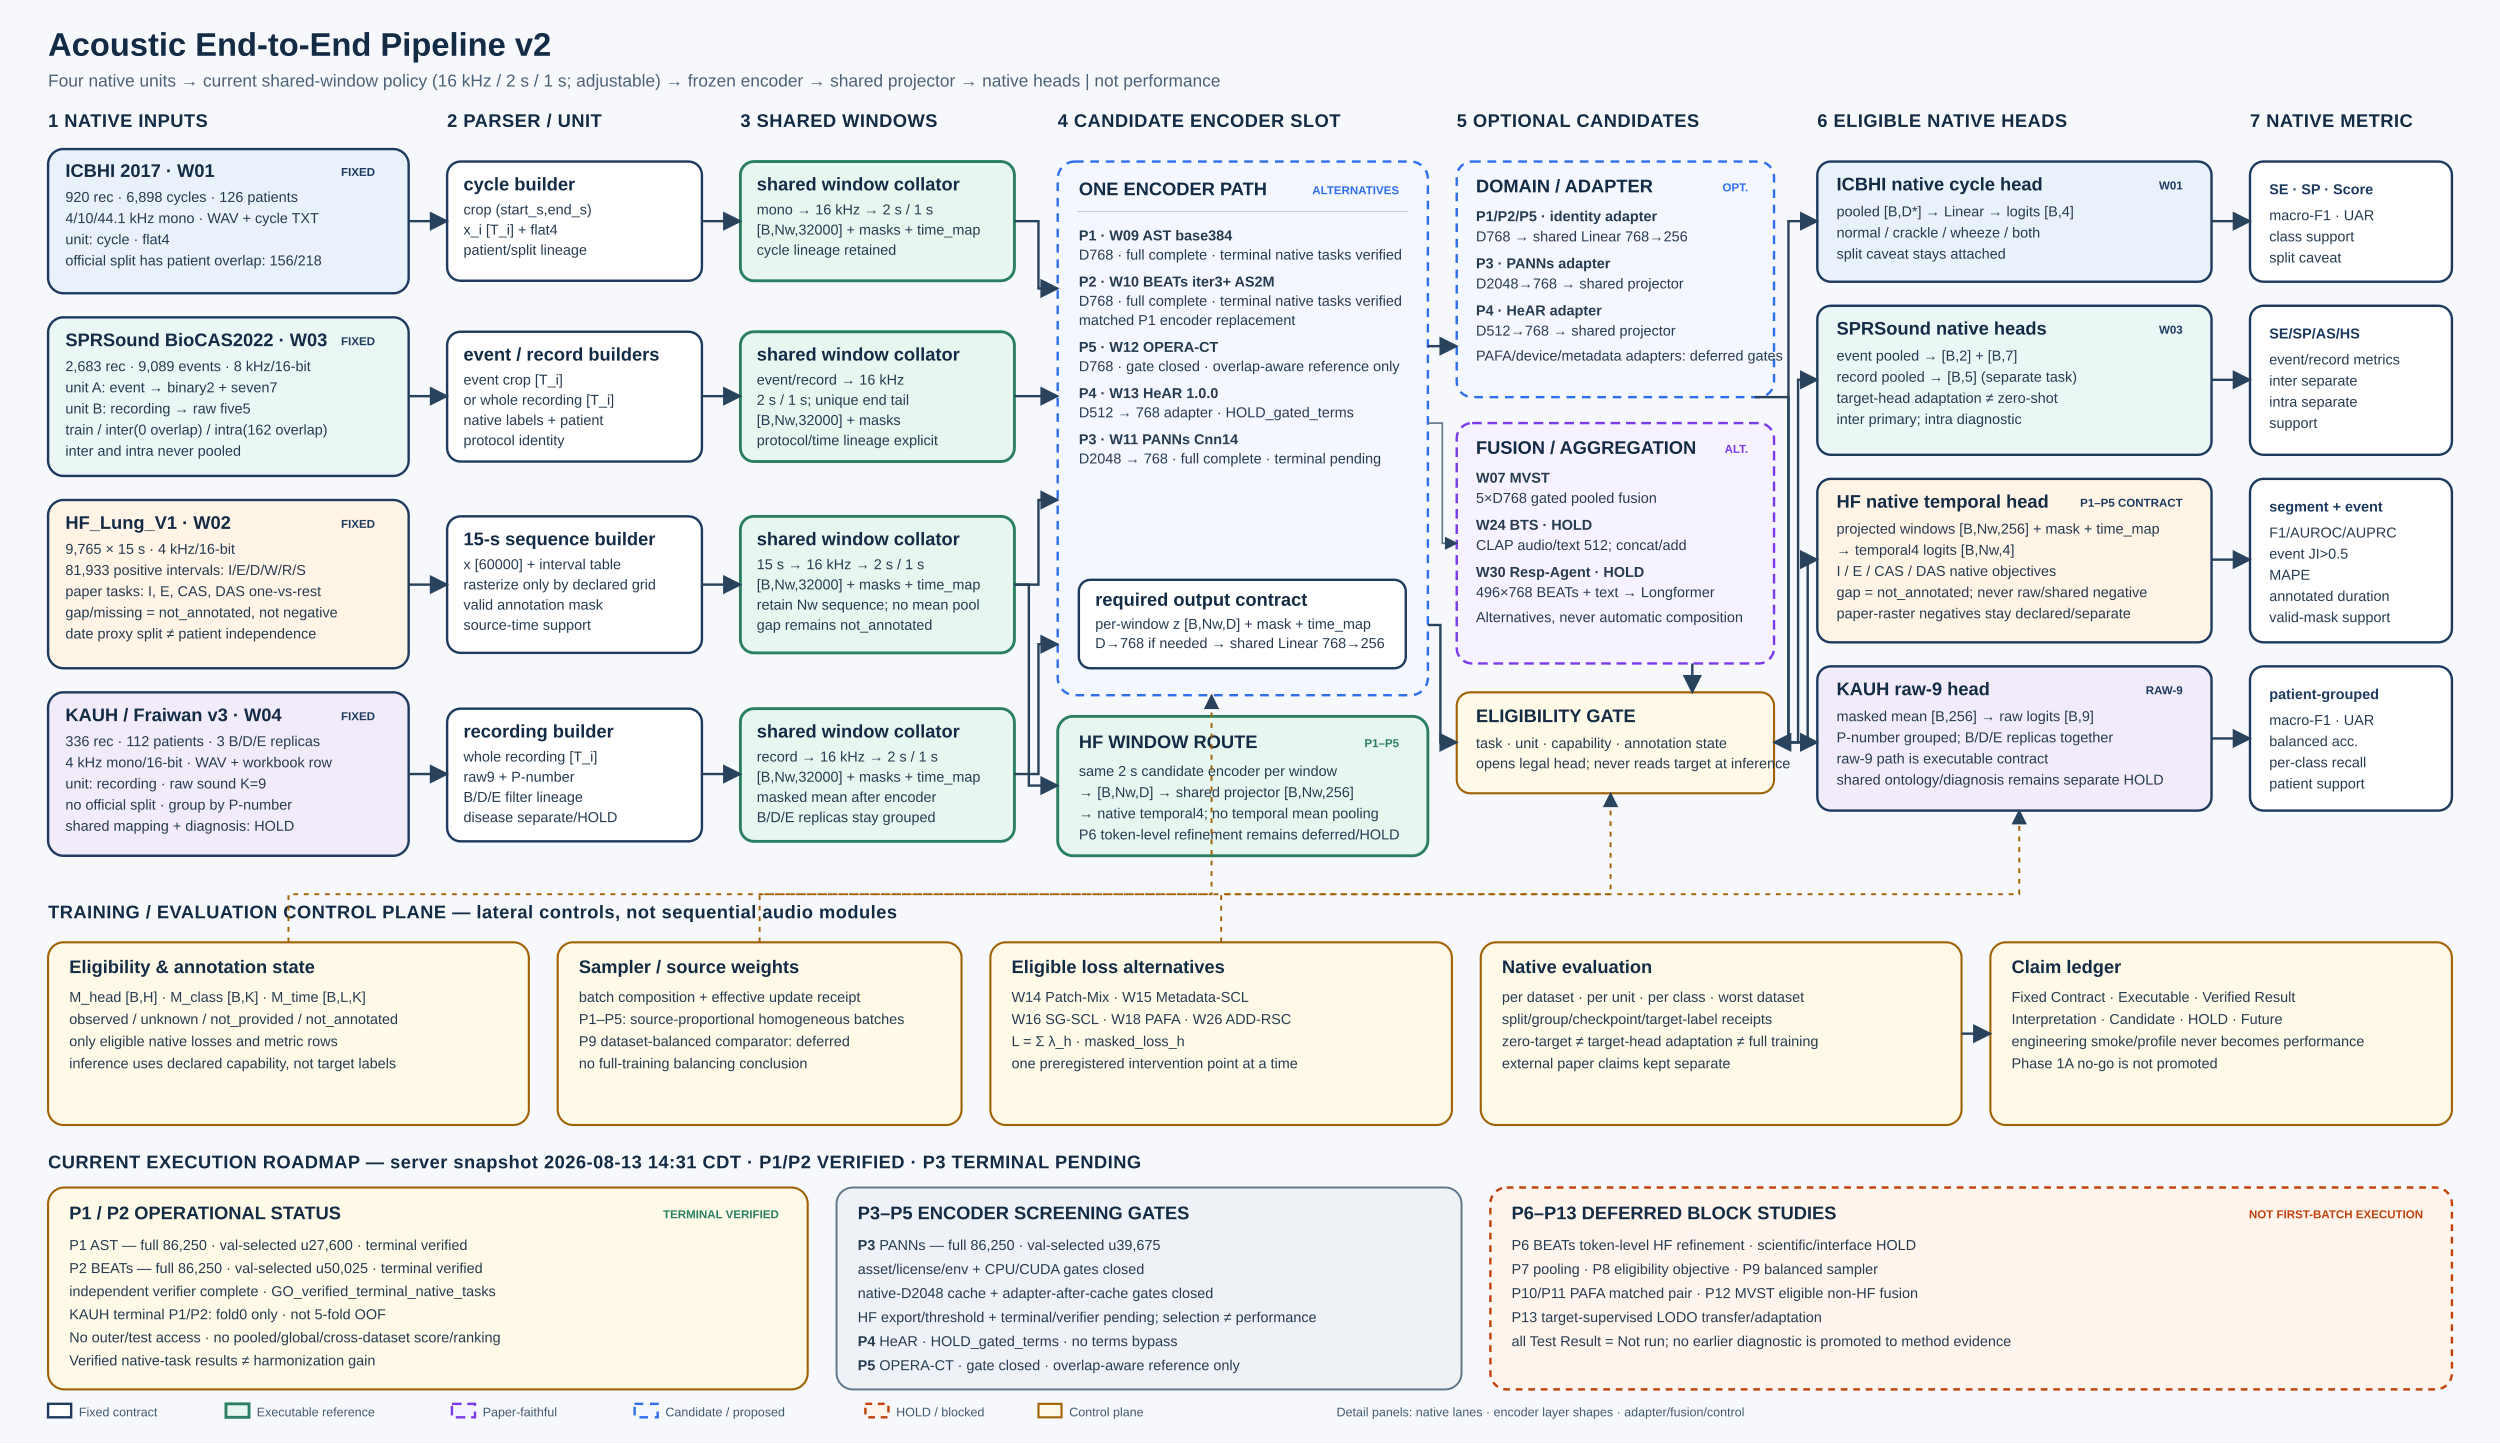
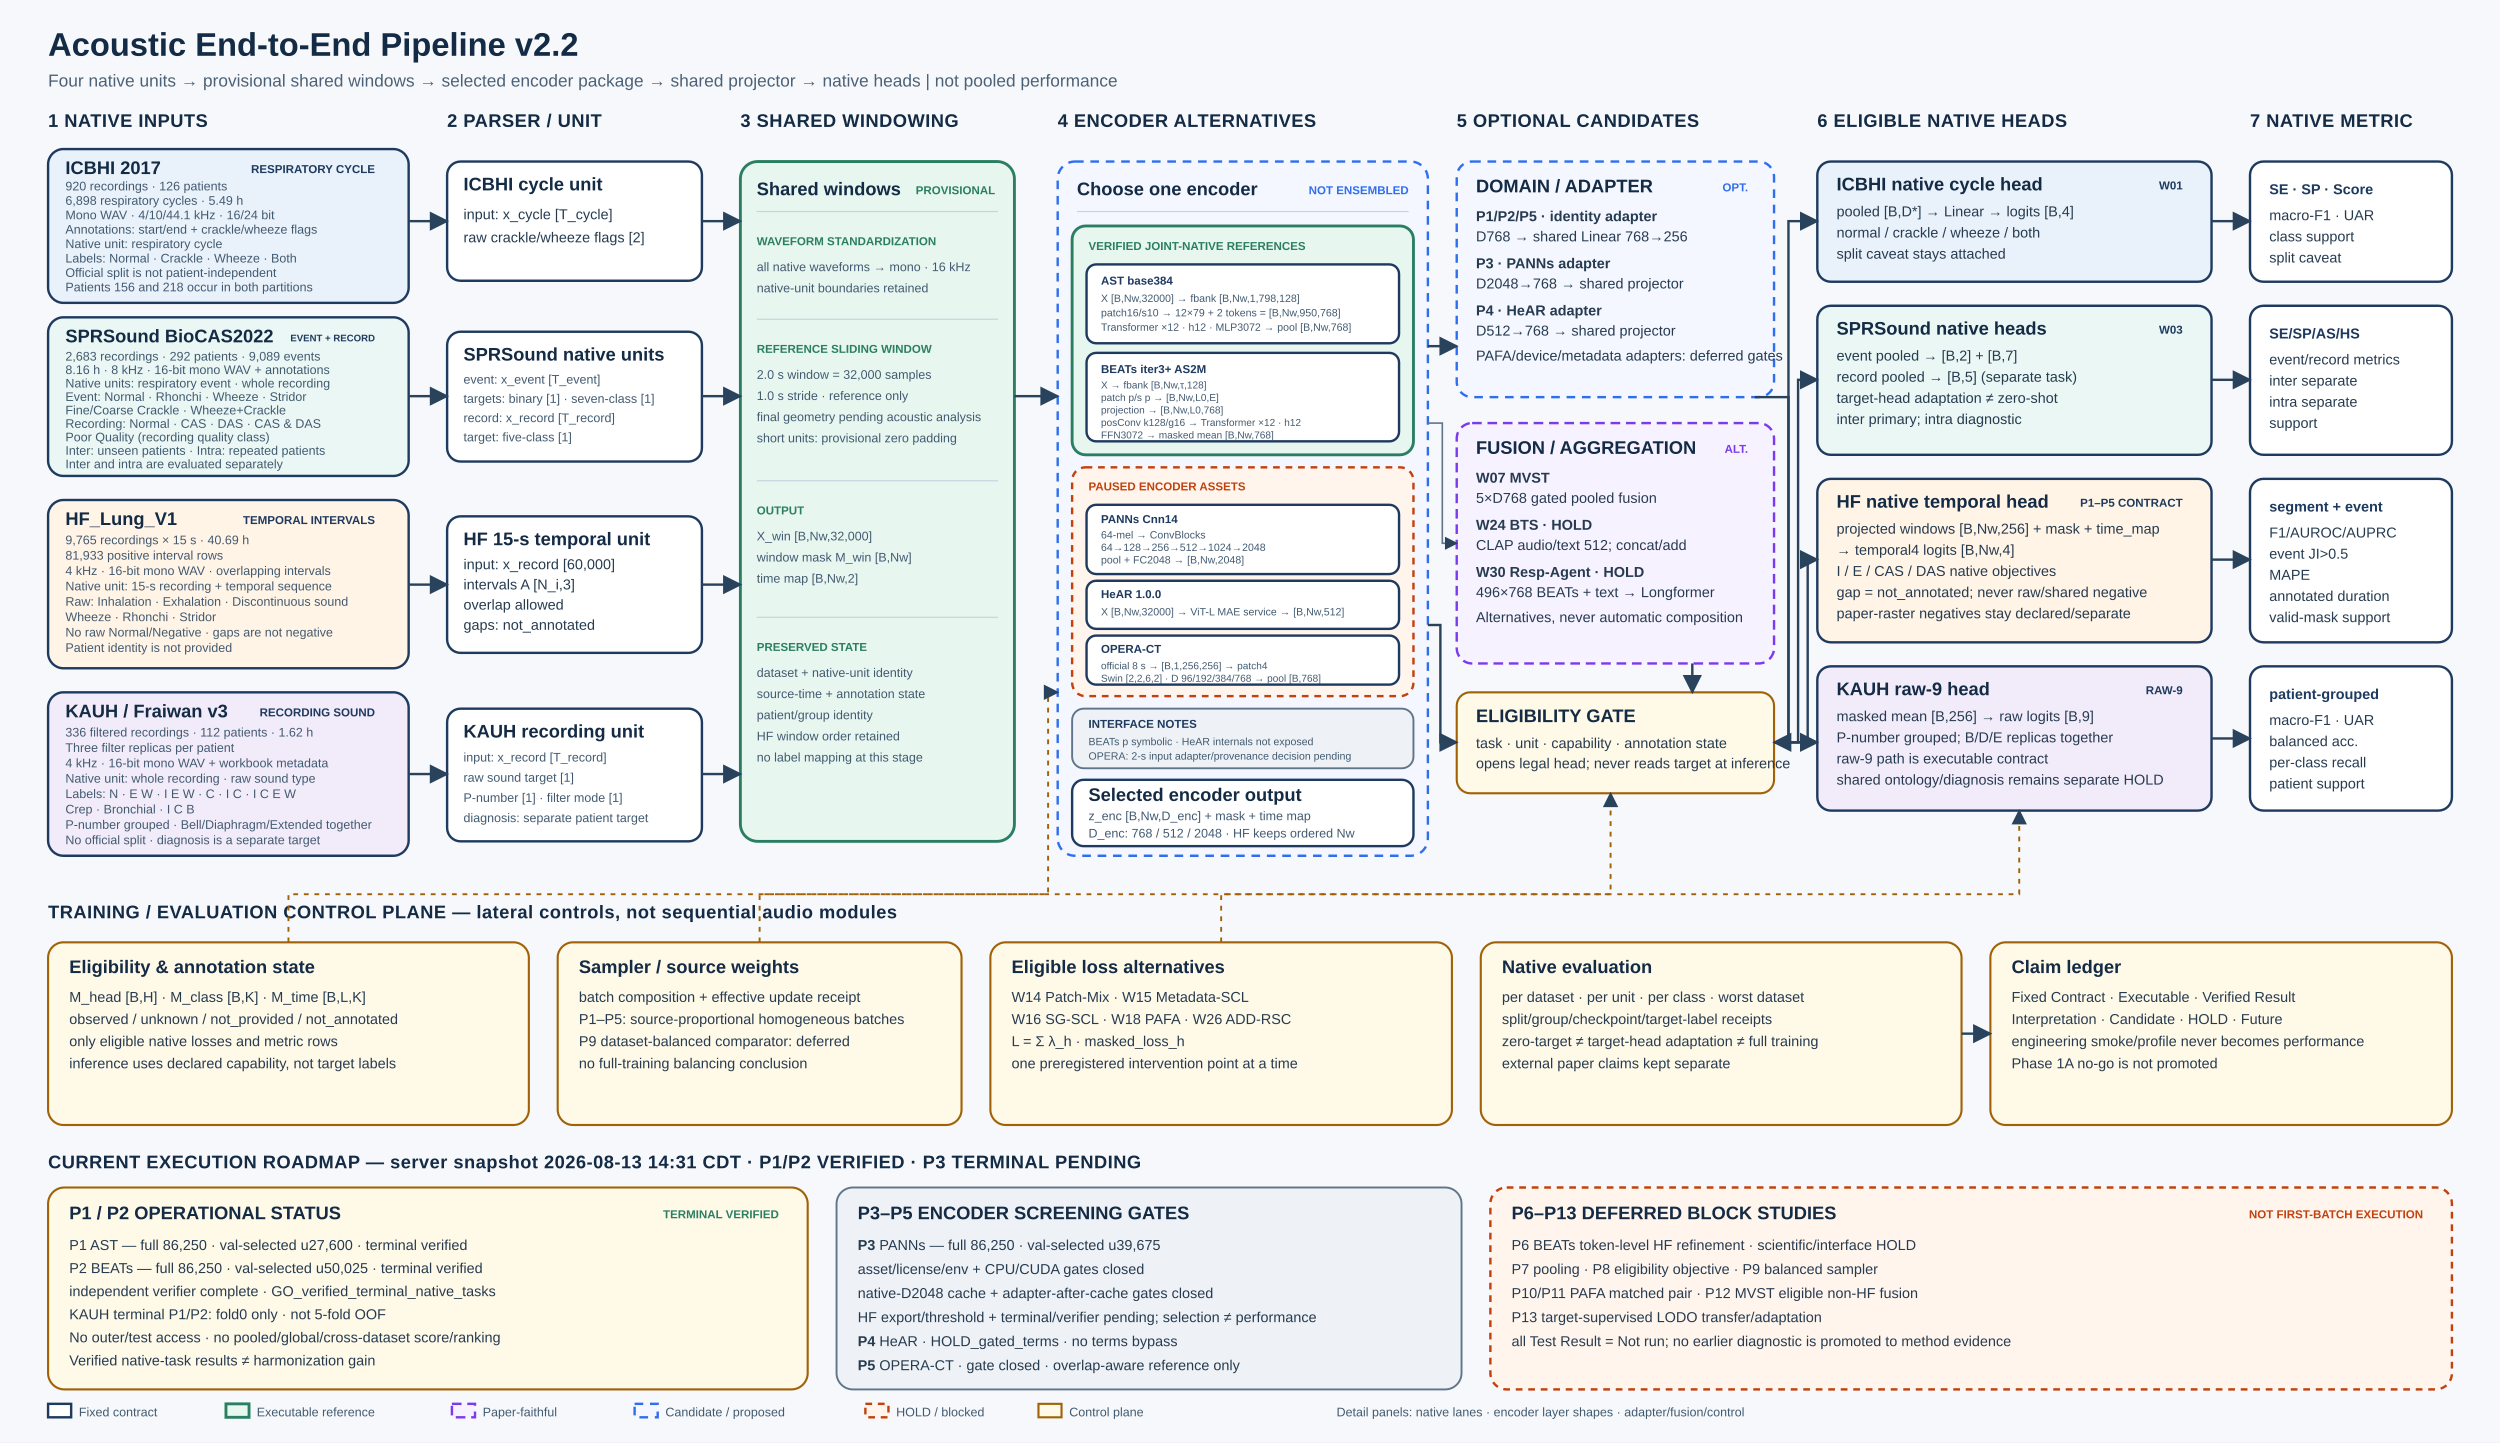
<svg xmlns="http://www.w3.org/2000/svg" width="2600" height="1500" viewBox="0 0 2600 1500">
  <defs>
    <marker id="arrow" viewBox="0 0 10 10" refX="9" refY="5" markerWidth="8" markerHeight="8" orient="auto-start-reverse">
      <path d="M0 0 L10 5 L0 10 Z" fill="#29435C" />
    </marker>
    <marker id="arrowHold" viewBox="0 0 10 10" refX="9" refY="5" markerWidth="8" markerHeight="8" orient="auto-start-reverse">
      <path d="M0 0 L10 5 L0 10 Z" fill="#C2410C" />
    </marker>
    <style>
      .bg{fill:#F6F8FB}.title{font:700 34px Arial,"PingFang SC",sans-serif;fill:#142B45}.sub{font:18px Arial,"PingFang SC",sans-serif;fill:#4B6177}.section{font:700 19px Arial,"PingFang SC",sans-serif;fill:#142B45;letter-spacing:.5px}.h{font:700 19px Arial,"PingFang SC",sans-serif;fill:#142B45}.t{font:15px Arial,"PingFang SC",sans-serif;fill:#263B50}.small{font:13px Arial,"PingFang SC",sans-serif;fill:#425A70}.fixed{fill:#FFFFFF;stroke:#1E3A5F;stroke-width:2.5}.exec{fill:#E8F6F0;stroke:#2A7F62;stroke-width:3}.candidate{fill:#F4F7FF;stroke:#2F6FED;stroke-width:2.5;stroke-dasharray:9 7}.paper{fill:#F7F2FF;stroke:#7C3AED;stroke-width:2.5;stroke-dasharray:10 6}.hold{fill:#FFF5ED;stroke:#C2410C;stroke-width:2.5;stroke-dasharray:7 6}.control{fill:#FFF9E8;stroke:#A16207;stroke-width:2.2}.rail{fill:#EEF2F6;stroke:#60758A;stroke-width:2}.arrow{fill:none;stroke:#29435C;stroke-width:2.5;marker-end:url(#arrow)}.thin{fill:none;stroke:#60758A;stroke-width:1.7;marker-end:url(#arrow)}.dotted{fill:none;stroke:#A16207;stroke-width:2;stroke-dasharray:5 6;marker-end:url(#arrow)}.holdline{fill:none;stroke:#C2410C;stroke-width:2.5;stroke-dasharray:7 6;marker-end:url(#arrowHold)}.lane1{fill:#E9F1FA}.lane2{fill:#EAF7F4}.lane3{fill:#FFF4E6}.lane4{fill:#F2ECFA}.tag{font:700 12px Arial,"PingFang SC",sans-serif}.tagfixed{fill:#1E3A5F}.tagexec{fill:#2A7F62}.tagcandidate{fill:#2F6FED}.tagpaper{fill:#7C3AED}.taghold{fill:#C2410C}.white{fill:#fff}.metric{font:700 15px Arial,"PingFang SC",sans-serif;fill:#1E3A5F}.divider{stroke:#C8D2DD;stroke-width:1.2}
    </style>
  </defs>
  <rect class="bg" width="2600" height="1500" />
-   <text x="50" y="58" class="title">Acoustic End-to-End Pipeline v2</text>
-   <text x="50" y="90" class="sub">Four native units → current shared-window policy (16 kHz / 2 s / 1 s; adjustable) → frozen encoder → shared projector → native heads | not performance</text>
+   <text x="50" y="58" class="title">Acoustic End-to-End Pipeline v2.2</text>
+   <text x="50" y="90" class="sub">Four native units → provisional shared windows → selected encoder package → shared projector → native heads | not pooled performance</text>
  <text x="50" y="132" class="section">1  NATIVE INPUTS</text>
  <text x="465" y="132" class="section">2  PARSER / UNIT</text>
-   <text x="770" y="132" class="section">3  SHARED WINDOWS</text>
-   <text x="1100" y="132" class="section">4  CANDIDATE ENCODER SLOT</text>
+   <text x="770" y="132" class="section">3  SHARED WINDOWING</text>
+   <text x="1100" y="132" class="section">4  ENCODER ALTERNATIVES</text>
  <text x="1515" y="132" class="section">5  OPTIONAL CANDIDATES</text>
  <text x="1890" y="132" class="section">6  ELIGIBLE NATIVE HEADS</text>
  <text x="2340" y="132" class="section">7  NATIVE METRIC</text>
-   <rect x="50" y="155" width="375" height="150" rx="16" class="fixed lane1" />
-   <text x="68" y="184" class="h">ICBHI 2017 · W01</text>
-   <text x="390" y="183" text-anchor="end" class="tag tagfixed">FIXED</text>
-   <text x="68" y="210" class="t">
-     <tspan x="68">920 rec · 6,898 cycles · 126 patients</tspan>
-     <tspan x="68" dy="22">4/10/44.1 kHz mono · WAV + cycle TXT</tspan>
-     <tspan x="68" dy="22">unit: cycle · flat4</tspan>
-     <tspan x="68" dy="22">official split has patient overlap: 156/218</tspan>
+   <rect x="50" y="155" width="375" height="160" rx="16" class="fixed lane1" />
+   <text x="68" y="181" class="h">ICBHI 2017</text>
+   <text x="390" y="180" text-anchor="end" class="tag tagfixed">RESPIRATORY CYCLE</text>
+   <text x="68" y="198" class="small">
+     <tspan x="68">920 recordings · 126 patients</tspan>
+     <tspan x="68" dy="15">6,898 respiratory cycles · 5.49 h</tspan>
+     <tspan x="68" dy="15">Mono WAV · 4/10/44.1 kHz · 16/24 bit</tspan>
+     <tspan x="68" dy="15">Annotations: start/end + crackle/wheeze flags</tspan>
+     <tspan x="68" dy="15">Native unit: respiratory cycle</tspan>
+     <tspan x="68" dy="15">Labels: Normal · Crackle · Wheeze · Both</tspan>
+     <tspan x="68" dy="15">Official split is not patient-independent</tspan>
+     <tspan x="68" dy="15">Patients 156 and 218 occur in both partitions</tspan>
  </text>
  <rect x="465" y="168" width="265" height="124" rx="14" class="fixed" />
-   <text x="482" y="198" class="h">cycle builder</text>
-   <text x="482" y="223" class="t">
-     <tspan x="482">crop (start_s,end_s)</tspan>
-     <tspan x="482" dy="21">x_i [T_i] + flat4</tspan>
-     <tspan x="482" dy="21">patient/split lineage</tspan>
-   </text>
-   <rect x="770" y="168" width="285" height="124" rx="14" class="exec" />
-   <text x="787" y="198" class="h">shared window collator</text>
-   <text x="787" y="223" class="t">
-     <tspan x="787">mono → 16 kHz → 2 s / 1 s</tspan>
-     <tspan x="787" dy="21">[B,Nw,32000] + masks + time_map</tspan>
-     <tspan x="787" dy="21">cycle lineage retained</tspan>
+   <text x="482" y="198" class="h">ICBHI cycle unit</text>
+   <text x="482" y="228" class="t">
+     <tspan x="482">input: x_cycle [T_cycle]</tspan>
+     <tspan x="482" dy="24">raw crackle/wheeze flags [2]</tspan>
  </text>
  <rect x="50" y="330" width="375" height="165" rx="16" class="fixed lane2" />
-   <text x="68" y="360" class="h">SPRSound BioCAS2022 · W03</text>
-   <text x="390" y="359" text-anchor="end" class="tag tagfixed">FIXED</text>
-   <text x="68" y="386" class="t">
-     <tspan x="68">2,683 rec · 9,089 events · 8 kHz/16-bit</tspan>
-     <tspan x="68" dy="22">unit A: event → binary2 + seven7</tspan>
-     <tspan x="68" dy="22">unit B: recording → raw five5</tspan>
-     <tspan x="68" dy="22">train / inter(0 overlap) / intra(162 overlap)</tspan>
-     <tspan x="68" dy="22">inter and intra never pooled</tspan>
+   <text x="68" y="356" class="h">SPRSound BioCAS2022</text>
+   <text x="390" y="355" text-anchor="end" class="tag tagfixed" style="font-size:10px">EVENT + RECORD</text>
+   <text x="68" y="375" class="small">
+     <tspan x="68">2,683 recordings · 292 patients · 9,089 events</tspan>
+     <tspan x="68" dy="14">8.16 h · 8 kHz · 16-bit mono WAV + annotations</tspan>
+     <tspan x="68" dy="14">Native units: respiratory event · whole recording</tspan>
+     <tspan x="68" dy="14">Event: Normal · Rhonchi · Wheeze · Stridor</tspan>
+     <tspan x="68" dy="14">Fine/Coarse Crackle · Wheeze+Crackle</tspan>
+     <tspan x="68" dy="14">Recording: Normal · CAS · DAS · CAS &amp; DAS</tspan>
+     <tspan x="68" dy="14">Poor Quality (recording quality class)</tspan>
+     <tspan x="68" dy="14">Inter: unseen patients · Intra: repeated patients</tspan>
+     <tspan x="68" dy="14">Inter and intra are evaluated separately</tspan>
  </text>
  <rect x="465" y="345" width="265" height="135" rx="14" class="fixed" />
-   <text x="482" y="375" class="h">event / record builders</text>
-   <text x="482" y="400" class="t">
-     <tspan x="482">event crop [T_i]</tspan>
-     <tspan x="482" dy="21">or whole recording [T_i]</tspan>
-     <tspan x="482" dy="21">native labels + patient</tspan>
-     <tspan x="482" dy="21">protocol identity</tspan>
-   </text>
-   <rect x="770" y="345" width="285" height="135" rx="14" class="exec" />
-   <text x="787" y="375" class="h">shared window collator</text>
-   <text x="787" y="400" class="t">
-     <tspan x="787">event/record → 16 kHz</tspan>
-     <tspan x="787" dy="21">2 s / 1 s; unique end tail</tspan>
-     <tspan x="787" dy="21">[B,Nw,32000] + masks</tspan>
-     <tspan x="787" dy="21">protocol/time lineage explicit</tspan>
+   <text x="482" y="375" class="h">SPRSound native units</text>
+   <text x="482" y="399" class="small">
+     <tspan x="482">event: x_event [T_event]</tspan>
+     <tspan x="482" dy="20">targets: binary [1] · seven-class [1]</tspan>
+     <tspan x="482" dy="20">record: x_record [T_record]</tspan>
+     <tspan x="482" dy="20">target: five-class [1]</tspan>
  </text>
  <rect x="50" y="520" width="375" height="175" rx="16" class="fixed lane3" />
-   <text x="68" y="550" class="h">HF_Lung_V1 · W02</text>
-   <text x="390" y="549" text-anchor="end" class="tag tagfixed">FIXED</text>
-   <text x="68" y="576" class="t">
-     <tspan x="68">9,765 × 15 s · 4 kHz/16-bit</tspan>
-     <tspan x="68" dy="22">81,933 positive intervals: I/E/D/W/R/S</tspan>
-     <tspan x="68" dy="22">paper tasks: I, E, CAS, DAS one-vs-rest</tspan>
-     <tspan x="68" dy="22">gap/missing = not_annotated, not negative</tspan>
-     <tspan x="68" dy="22">date proxy split ≠ patient independence</tspan>
+   <text x="68" y="546" class="h">HF_Lung_V1</text>
+   <text x="390" y="545" text-anchor="end" class="tag tagfixed">TEMPORAL INTERVALS</text>
+   <text x="68" y="566" class="small">
+     <tspan x="68">9,765 recordings × 15 s · 40.69 h</tspan>
+     <tspan x="68" dy="16">81,933 positive interval rows</tspan>
+     <tspan x="68" dy="16">4 kHz · 16-bit mono WAV · overlapping intervals</tspan>
+     <tspan x="68" dy="16">Native unit: 15-s recording + temporal sequence</tspan>
+     <tspan x="68" dy="16">Raw: Inhalation · Exhalation · Discontinuous sound</tspan>
+     <tspan x="68" dy="16">Wheeze · Rhonchi · Stridor</tspan>
+     <tspan x="68" dy="16">No raw Normal/Negative · gaps are not negative</tspan>
+     <tspan x="68" dy="16">Patient identity is not provided</tspan>
  </text>
  <rect x="465" y="537" width="265" height="142" rx="14" class="fixed" />
-   <text x="482" y="567" class="h">15-s sequence builder</text>
+   <text x="482" y="567" class="h">HF 15-s temporal unit</text>
  <text x="482" y="592" class="t">
-     <tspan x="482">x [60000] + interval table</tspan>
-     <tspan x="482" dy="21">rasterize only by declared grid</tspan>
-     <tspan x="482" dy="21">valid annotation mask</tspan>
-     <tspan x="482" dy="21">source-time support</tspan>
-   </text>
-   <rect x="770" y="537" width="285" height="142" rx="14" class="exec" />
-   <text x="787" y="567" class="h">shared window collator</text>
-   <text x="787" y="592" class="t">
-     <tspan x="787">15 s → 16 kHz → 2 s / 1 s</tspan>
-     <tspan x="787" dy="21">[B,Nw,32000] + masks + time_map</tspan>
-     <tspan x="787" dy="21">retain Nw sequence; no mean pool</tspan>
-     <tspan x="787" dy="21">gap remains not_annotated</tspan>
+     <tspan x="482">input: x_record [60,000]</tspan>
+     <tspan x="482" dy="21">intervals A [N_i,3]</tspan>
+     <tspan x="482" dy="21">overlap allowed</tspan>
+     <tspan x="482" dy="21">gaps: not_annotated</tspan>
  </text>
  <rect x="50" y="720" width="375" height="170" rx="16" class="fixed lane4" />
-   <text x="68" y="750" class="h">KAUH / Fraiwan v3 · W04</text>
-   <text x="390" y="749" text-anchor="end" class="tag tagfixed">FIXED</text>
-   <text x="68" y="776" class="t">
-     <tspan x="68">336 rec · 112 patients · 3 B/D/E replicas</tspan>
-     <tspan x="68" dy="22">4 kHz mono/16-bit · WAV + workbook row</tspan>
-     <tspan x="68" dy="22">unit: recording · raw sound K=9</tspan>
-     <tspan x="68" dy="22">no official split · group by P-number</tspan>
-     <tspan x="68" dy="22">shared mapping + diagnosis: HOLD</tspan>
+   <text x="68" y="746" class="h">KAUH / Fraiwan v3</text>
+   <text x="390" y="745" text-anchor="end" class="tag tagfixed">RECORDING SOUND</text>
+   <text x="68" y="766" class="small">
+     <tspan x="68">336 filtered recordings · 112 patients · 1.62 h</tspan>
+     <tspan x="68" dy="16">Three filter replicas per patient</tspan>
+     <tspan x="68" dy="16">4 kHz · 16-bit mono WAV + workbook metadata</tspan>
+     <tspan x="68" dy="16">Native unit: whole recording · raw sound type</tspan>
+     <tspan x="68" dy="16">Labels: N · E W · I E W · C · I C · I C E W</tspan>
+     <tspan x="68" dy="16">Crep · Bronchial · I C B</tspan>
+     <tspan x="68" dy="16">P-number grouped · Bell/Diaphragm/Extended together</tspan>
+     <tspan x="68" dy="16">No official split · diagnosis is a separate target</tspan>
  </text>
  <rect x="465" y="737" width="265" height="138" rx="14" class="fixed" />
-   <text x="482" y="767" class="h">recording builder</text>
-   <text x="482" y="792" class="t">
-     <tspan x="482">whole recording [T_i]</tspan>
-     <tspan x="482" dy="21">raw9 + P-number</tspan>
-     <tspan x="482" dy="21">B/D/E filter lineage</tspan>
-     <tspan x="482" dy="21">disease separate/HOLD</tspan>
-   </text>
-   <rect x="770" y="737" width="285" height="138" rx="14" class="exec" />
-   <text x="787" y="767" class="h">shared window collator</text>
-   <text x="787" y="792" class="t">
-     <tspan x="787">record → 16 kHz → 2 s / 1 s</tspan>
-     <tspan x="787" dy="21">[B,Nw,32000] + masks + time_map</tspan>
-     <tspan x="787" dy="21">masked mean after encoder</tspan>
-     <tspan x="787" dy="21">B/D/E replicas stay grouped</tspan>
+   <text x="482" y="767" class="h">KAUH recording unit</text>
+   <text x="482" y="792" class="small">
+     <tspan x="482">input: x_record [T_record]</tspan>
+     <tspan x="482" dy="21">raw sound target [1]</tspan>
+     <tspan x="482" dy="21">P-number [1] · filter mode [1]</tspan>
+     <tspan x="482" dy="21">diagnosis: separate patient target</tspan>
+   </text>
+   <rect x="770" y="168" width="285" height="707" rx="18" class="exec" />
+   <text x="787" y="203" class="h">Shared windows</text>
+   <text x="1035" y="202" text-anchor="end" class="tag tagexec">PROVISIONAL</text>
+   <line x1="787" y1="220" x2="1038" y2="220" class="divider" />
+   <text x="787" y="255" class="tag tagexec">WAVEFORM STANDARDIZATION</text>
+   <text x="787" y="282" class="small">
+     <tspan x="787">all native waveforms → mono · 16 kHz</tspan>
+     <tspan x="787" dy="22">native-unit boundaries retained</tspan>
+   </text>
+   <line x1="787" y1="332" x2="1038" y2="332" class="divider" />
+   <text x="787" y="367" class="tag tagexec">REFERENCE SLIDING WINDOW</text>
+   <text x="787" y="394" class="small">
+     <tspan x="787">2.0 s window = 32,000 samples</tspan>
+     <tspan x="787" dy="22">1.0 s stride · reference only</tspan>
+     <tspan x="787" dy="22">final geometry pending acoustic analysis</tspan>
+     <tspan x="787" dy="22">short units: provisional zero padding</tspan>
+   </text>
+   <line x1="787" y1="500" x2="1038" y2="500" class="divider" />
+   <text x="787" y="535" class="tag tagexec">OUTPUT</text>
+   <text x="787" y="562" class="small">
+     <tspan x="787">X_win [B,Nw,32,000]</tspan>
+     <tspan x="787" dy="22">window mask M_win [B,Nw]</tspan>
+     <tspan x="787" dy="22">time map [B,Nw,2]</tspan>
+   </text>
+   <line x1="787" y1="642" x2="1038" y2="642" class="divider" />
+   <text x="787" y="677" class="tag tagexec">PRESERVED STATE</text>
+   <text x="787" y="704" class="small">
+     <tspan x="787">dataset + native-unit identity</tspan>
+     <tspan x="787" dy="22">source-time + annotation state</tspan>
+     <tspan x="787" dy="22">patient/group identity</tspan>
+     <tspan x="787" dy="22">HF window order retained</tspan>
+     <tspan x="787" dy="22">no label mapping at this stage</tspan>
  </text>
  <path class="arrow" d="M425 230 H465" />
  <path class="arrow" d="M730 230 H770" />
  <path class="arrow" d="M425 412 H465" />
  <path class="arrow" d="M730 412 H770" />
  <path class="arrow" d="M425 608 H465" />
  <path class="arrow" d="M730 608 H770" />
  <path class="arrow" d="M425 805 H465" />
  <path class="arrow" d="M730 805 H770" />
-   <rect x="1100" y="168" width="385" height="555" rx="18" class="candidate" />
-   <text x="1122" y="203" class="h">ONE ENCODER PATH</text>
-   <text x="1455" y="202" text-anchor="end" class="tag tagcandidate">ALTERNATIVES</text>
+   <rect x="1100" y="168" width="385" height="722" rx="18" class="candidate" />
+   <text x="1120" y="203" class="h">Choose one encoder</text>
+   <text x="1465" y="202" text-anchor="end" class="tag tagcandidate">NOT ENSEMBLED</text>
  <line x1="1120" y1="220" x2="1465" y2="220" class="divider" />
-   <text x="1122" y="250" class="t">
-     <tspan x="1122" font-weight="700">P1 · W09 AST base384</tspan>
-     <tspan x="1122" dy="20">D768 · full complete · terminal native tasks verified</tspan>
-     <tspan x="1122" dy="28" font-weight="700">P2 · W10 BEATs iter3+ AS2M</tspan>
-     <tspan x="1122" dy="20">D768 · full complete · terminal native tasks verified</tspan>
-     <tspan x="1122" dy="20">matched P1 encoder replacement</tspan>
-     <tspan x="1122" dy="28" font-weight="700">P5 · W12 OPERA-CT</tspan>
-     <tspan x="1122" dy="20">D768 · gate closed · overlap-aware reference only</tspan>
-     <tspan x="1122" dy="28" font-weight="700">P4 · W13 HeAR 1.0.0</tspan>
-     <tspan x="1122" dy="20">D512 → 768 adapter · HOLD_gated_terms</tspan>
-     <tspan x="1122" dy="28" font-weight="700">P3 · W11 PANNs Cnn14</tspan>
-     <tspan x="1122" dy="20">D2048 → 768 · full complete · terminal pending</tspan>
-   </text>
-   <rect x="1122" y="603" width="340" height="92" rx="12" class="fixed" />
-   <text x="1139" y="630" class="h">required output contract</text>
-   <text x="1139" y="654" class="t">
-     <tspan x="1139">per-window z [B,Nw,D] + mask + time_map</tspan>
-     <tspan x="1139" dy="20">D→768 if needed → shared Linear 768→256</tspan>
-   </text>
-   <path class="arrow" d="M1055 230 H1080 V300 H1100" />
+   <rect x="1115" y="235" width="355" height="238" rx="14" class="exec" />
+   <text x="1132" y="260" class="tag tagexec">VERIFIED JOINT-NATIVE REFERENCES</text>
+   <rect x="1130" y="275" width="325" height="82" rx="10" class="fixed" />
+   <text x="1145" y="296" class="tag tagfixed">AST base384</text>
+   <text x="1145" y="314" class="small" style="font-size:11px">
+     <tspan x="1145">X [B,Nw,32000] → fbank [B,Nw,1,798,128]</tspan>
+     <tspan x="1145" dy="15">patch16/s10 → 12×79 + 2 tokens = [B,Nw,950,768]</tspan>
+     <tspan x="1145" dy="15">Transformer ×12 · h12 · MLP3072 → pool [B,Nw,768]</tspan>
+   </text>
+   <rect x="1130" y="367" width="325" height="92" rx="10" class="fixed" />
+   <text x="1145" y="388" class="tag tagfixed">BEATs iter3+ AS2M</text>
+   <text x="1145" y="404" class="small" style="font-size:10.5px">
+     <tspan x="1145">X → fbank [B,Nw,τ,128]</tspan>
+     <tspan x="1145" dy="13">patch p/s p → [B,Nw,L0,E]</tspan>
+     <tspan x="1145" dy="13">projection → [B,Nw,L0,768]</tspan>
+     <tspan x="1145" dy="13">posConv k128/g16 → Transformer ×12 · h12</tspan>
+     <tspan x="1145" dy="13">FFN3072 → masked mean [B,Nw,768]</tspan>
+   </text>
+   <rect x="1115" y="486" width="355" height="238" rx="14" class="hold" />
+   <text x="1132" y="510" class="tag taghold">PAUSED ENCODER ASSETS</text>
+   <rect x="1130" y="525" width="325" height="72" rx="10" class="fixed" />
+   <text x="1145" y="544" class="tag tagfixed">PANNs Cnn14</text>
+   <text x="1145" y="560" class="small" style="font-size:11px">
+     <tspan x="1145">64-mel → ConvBlocks</tspan>
+     <tspan x="1145" dy="13">64→128→256→512→1024→2048</tspan>
+     <tspan x="1145" dy="13">pool + FC2048 → [B,Nw,2048]</tspan>
+   </text>
+   <rect x="1130" y="604" width="325" height="50" rx="10" class="fixed" />
+   <text x="1145" y="622" class="tag tagfixed">HeAR 1.0.0</text>
+   <text x="1145" y="640" class="small" style="font-size:11px">X [B,Nw,32000] → ViT-L MAE service → [B,Nw,512]</text>
+   <rect x="1130" y="661" width="325" height="51" rx="10" class="fixed" />
+   <text x="1145" y="679" class="tag tagfixed">OPERA-CT</text>
+   <text x="1145" y="696" class="small" style="font-size:10.5px">
+     <tspan x="1145">official 8 s → [B,1,256,256] → patch4</tspan>
+     <tspan x="1145" dy="13">Swin [2,2,6,2] · D 96/192/384/768 → pool [B,768]</tspan>
+   </text>
+   <rect x="1115" y="737" width="355" height="62" rx="12" class="rail" />
+   <text x="1132" y="757" class="tag tagfixed">INTERFACE NOTES</text>
+   <text x="1132" y="775" class="small" style="font-size:11px">
+     <tspan x="1132">BEATs p symbolic · HeAR internals not exposed</tspan>
+     <tspan x="1132" dy="15">OPERA: 2-s input adapter/provenance decision pending</tspan>
+   </text>
+   <rect x="1115" y="811" width="355" height="69" rx="12" class="fixed" />
+   <text x="1132" y="833" class="h">Selected encoder output</text>
+   <text x="1132" y="853" class="small">
+     <tspan x="1132">z_enc [B,Nw,D_enc] + mask + time map</tspan>
+     <tspan x="1132" dy="18">D_enc: 768 / 512 / 2048 · HF keeps ordered Nw</tspan>
+   </text>
  <path class="arrow" d="M1055 412 H1100" />
-   <path class="arrow" d="M1055 608 H1080 V520 H1100" />
-   <path class="arrow" d="M1055 805 H1080 V670 H1100" />
-   <rect x="1100" y="745" width="385" height="145" rx="16" class="exec" />
-   <text x="1122" y="778" class="h">HF WINDOW ROUTE</text>
-   <text x="1455" y="777" text-anchor="end" class="tag tagexec">P1–P5</text>
-   <text x="1122" y="807" class="t">
-     <tspan x="1122">same 2 s candidate encoder per window</tspan>
-     <tspan x="1122" dy="22">→ [B,Nw,D] → shared projector [B,Nw,256]</tspan>
-     <tspan x="1122" dy="22">→ native temporal4; no temporal mean pooling</tspan>
-     <tspan x="1122" dy="22">P6 token-level refinement remains deferred/HOLD</tspan>
-   </text>
-   <path class="arrow" d="M1055 608 H1070 V817 H1100" />
  <rect x="1515" y="168" width="330" height="245" rx="16" class="candidate" />
  <text x="1535" y="200" class="h">DOMAIN / ADAPTER</text>
  <text x="1818" y="199" text-anchor="end" class="tag tagcandidate">OPT.</text>
  <text x="1535" y="230" class="t">
    <tspan x="1535" font-weight="700">P1/P2/P5 · identity adapter</tspan>
    <tspan x="1535" dy="21">D768 → shared Linear 768→256</tspan>
    <tspan x="1535" dy="28" font-weight="700">P3 · PANNs adapter</tspan>
    <tspan x="1535" dy="21">D2048→768 → shared projector</tspan>
    <tspan x="1535" dy="28" font-weight="700">P4 · HeAR adapter</tspan>
    <tspan x="1535" dy="21">D512→768 → shared projector</tspan>
    <tspan x="1535" dy="26">PAFA/device/metadata adapters: deferred gates</tspan>
  </text>
  <rect x="1515" y="440" width="330" height="250" rx="16" class="paper" />
  <text x="1535" y="472" class="h">FUSION / AGGREGATION</text>
  <text x="1818" y="471" text-anchor="end" class="tag tagpaper">ALT.</text>
  <text x="1535" y="502" class="t">
    <tspan x="1535" font-weight="700">W07 MVST</tspan>
    <tspan x="1535" dy="21">5×D768 gated pooled fusion</tspan>
    <tspan x="1535" dy="28" font-weight="700">W24 BTS · HOLD</tspan>
    <tspan x="1535" dy="21">CLAP audio/text 512; concat/add</tspan>
    <tspan x="1535" dy="28" font-weight="700">W30 Resp-Agent · HOLD</tspan>
    <tspan x="1535" dy="21">496×768 BEATs + text → Longformer</tspan>
    <tspan x="1535" dy="26">Alternatives, never automatic composition</tspan>
  </text>
  <rect x="1515" y="720" width="330" height="105" rx="14" class="control" />
  <text x="1535" y="751" class="h">ELIGIBILITY GATE</text>
  <text x="1535" y="778" class="t">
    <tspan x="1535">task · unit · capability · annotation state</tspan>
    <tspan x="1535" dy="21">opens legal head; never reads target at inference</tspan>
  </text>
  <path class="arrow" d="M1485 360 H1515" />
  <path class="thin" d="M1485 440 H1500 V565 H1515" />
  <path class="arrow" d="M1825 413 H1860 V772 H1845" />
  <path class="arrow" d="M1760 690 V720" />
  <path class="arrow" d="M1485 650 H1498 V772 H1515" />
  <rect x="1890" y="168" width="410" height="125" rx="14" class="fixed lane1" />
  <text x="1910" y="198" class="h">ICBHI native cycle head</text>
  <text x="2270" y="197" text-anchor="end" class="tag tagfixed">W01</text>
  <text x="1910" y="225" class="t">
    <tspan x="1910">pooled [B,D*] → Linear → logits [B,4]</tspan>
    <tspan x="1910" dy="22">normal / crackle / wheeze / both</tspan>
    <tspan x="1910" dy="22">split caveat stays attached</tspan>
  </text>
  <rect x="1890" y="318" width="410" height="155" rx="14" class="fixed lane2" />
  <text x="1910" y="348" class="h">SPRSound native heads</text>
  <text x="2270" y="347" text-anchor="end" class="tag tagfixed">W03</text>
  <text x="1910" y="375" class="t">
    <tspan x="1910">event pooled → [B,2] + [B,7]</tspan>
    <tspan x="1910" dy="22">record pooled → [B,5] (separate task)</tspan>
    <tspan x="1910" dy="22">target-head adaptation ≠ zero-shot</tspan>
    <tspan x="1910" dy="22">inter primary; intra diagnostic</tspan>
  </text>
  <rect x="1890" y="498" width="410" height="170" rx="14" class="fixed lane3" />
  <text x="1910" y="528" class="h">HF native temporal head</text>
  <text x="2270" y="527" text-anchor="end" class="tag tagfixed">P1–P5 CONTRACT</text>
  <text x="1910" y="555" class="t">
    <tspan x="1910">projected windows [B,Nw,256] + mask + time_map</tspan>
    <tspan x="1910" dy="22">→ temporal4 logits [B,Nw,4]</tspan>
    <tspan x="1910" dy="22">I / E / CAS / DAS native objectives</tspan>
    <tspan x="1910" dy="22">gap = not_annotated; never raw/shared negative</tspan>
    <tspan x="1910" dy="22">paper-raster negatives stay declared/separate</tspan>
  </text>
  <rect x="1890" y="693" width="410" height="150" rx="14" class="fixed lane4" />
  <text x="1910" y="723" class="h">KAUH raw-9 head</text>
  <text x="2270" y="722" text-anchor="end" class="tag tagfixed">RAW-9</text>
  <text x="1910" y="750" class="t">
    <tspan x="1910">masked mean [B,256] → raw logits [B,9]</tspan>
    <tspan x="1910" dy="22">P-number grouped; B/D/E replicas together</tspan>
    <tspan x="1910" dy="22">raw-9 path is executable contract</tspan>
    <tspan x="1910" dy="22">shared ontology/diagnosis remains separate HOLD</tspan>
  </text>
  <path class="arrow" d="M1845 772 H1860 V230 H1890" />
  <path class="arrow" d="M1845 772 H1870 V395 H1890" />
  <path class="arrow" d="M1845 772 H1880 V582 H1890" />
  <path class="arrow" d="M1845 772 H1890" />
  <rect x="2340" y="168" width="210" height="125" rx="14" class="fixed" />
  <text x="2360" y="202" class="metric">SE · SP · Score</text>
  <text x="2360" y="229" class="t">
    <tspan x="2360">macro-F1 · UAR</tspan>
    <tspan x="2360" dy="22">class support</tspan>
    <tspan x="2360" dy="22">split caveat</tspan>
  </text>
  <rect x="2340" y="318" width="210" height="155" rx="14" class="fixed" />
  <text x="2360" y="352" class="metric">SE/SP/AS/HS</text>
  <text x="2360" y="379" class="t">
    <tspan x="2360">event/record metrics</tspan>
    <tspan x="2360" dy="22">inter separate</tspan>
    <tspan x="2360" dy="22">intra separate</tspan>
    <tspan x="2360" dy="22">support</tspan>
  </text>
  <rect x="2340" y="498" width="210" height="170" rx="14" class="fixed" />
  <text x="2360" y="532" class="metric">segment + event</text>
  <text x="2360" y="559" class="t">
    <tspan x="2360">F1/AUROC/AUPRC</tspan>
    <tspan x="2360" dy="22">event JI&gt;0.5</tspan>
    <tspan x="2360" dy="22">MAPE</tspan>
    <tspan x="2360" dy="22">annotated duration</tspan>
    <tspan x="2360" dy="22">valid-mask support</tspan>
  </text>
  <rect x="2340" y="693" width="210" height="150" rx="14" class="fixed" />
  <text x="2360" y="727" class="metric">patient-grouped</text>
  <text x="2360" y="754" class="t">
    <tspan x="2360">macro-F1 · UAR</tspan>
    <tspan x="2360" dy="22">balanced acc.</tspan>
    <tspan x="2360" dy="22">per-class recall</tspan>
    <tspan x="2360" dy="22">patient support</tspan>
  </text>
  <path class="arrow" d="M2300 230 H2340" />
  <path class="arrow" d="M2300 395 H2340" />
  <path class="arrow" d="M2300 582 H2340" />
  <path class="arrow" d="M2300 768 H2340" />
  <text x="50" y="955" class="section">TRAINING / EVALUATION CONTROL PLANE — lateral controls, not sequential audio modules</text>
  <rect x="50" y="980" width="500" height="190" rx="16" class="control" />
  <text x="72" y="1012" class="h">Eligibility &amp; annotation state</text>
  <text x="72" y="1042" class="t">
    <tspan x="72">M_head [B,H] · M_class [B,K] · M_time [B,L,K]</tspan>
    <tspan x="72" dy="23">observed / unknown / not_provided / not_annotated</tspan>
    <tspan x="72" dy="23">only eligible native losses and metric rows</tspan>
    <tspan x="72" dy="23">inference uses declared capability, not target labels</tspan>
  </text>
  <rect x="580" y="980" width="420" height="190" rx="16" class="control" />
  <text x="602" y="1012" class="h">Sampler / source weights</text>
  <text x="602" y="1042" class="t">
    <tspan x="602">batch composition + effective update receipt</tspan>
    <tspan x="602" dy="23">P1–P5: source-proportional homogeneous batches</tspan>
    <tspan x="602" dy="23">P9 dataset-balanced comparator: deferred</tspan>
    <tspan x="602" dy="23">no full-training balancing conclusion</tspan>
  </text>
  <rect x="1030" y="980" width="480" height="190" rx="16" class="control" />
  <text x="1052" y="1012" class="h">Eligible loss alternatives</text>
  <text x="1052" y="1042" class="t">
    <tspan x="1052">W14 Patch-Mix · W15 Metadata-SCL</tspan>
    <tspan x="1052" dy="23">W16 SG-SCL · W18 PAFA · W26 ADD-RSC</tspan>
    <tspan x="1052" dy="23">L = Σ λ_h · masked_loss_h</tspan>
    <tspan x="1052" dy="23">one preregistered intervention point at a time</tspan>
  </text>
  <rect x="1540" y="980" width="500" height="190" rx="16" class="control" />
  <text x="1562" y="1012" class="h">Native evaluation</text>
  <text x="1562" y="1042" class="t">
    <tspan x="1562">per dataset · per unit · per class · worst dataset</tspan>
    <tspan x="1562" dy="23">split/group/checkpoint/target-label receipts</tspan>
    <tspan x="1562" dy="23">zero-target ≠ target-head adaptation ≠ full training</tspan>
    <tspan x="1562" dy="23">external paper claims kept separate</tspan>
  </text>
  <rect x="2070" y="980" width="480" height="190" rx="16" class="control" />
  <text x="2092" y="1012" class="h">Claim ledger</text>
  <text x="2092" y="1042" class="t">
    <tspan x="2092">Fixed Contract · Executable · Verified Result</tspan>
    <tspan x="2092" dy="23">Interpretation · Candidate · HOLD · Future</tspan>
    <tspan x="2092" dy="23">engineering smoke/profile never becomes performance</tspan>
    <tspan x="2092" dy="23">Phase 1A no-go is not promoted</tspan>
  </text>
  <path class="dotted" d="M300 980 V930 H1675 V825" />
-   <path class="dotted" d="M790 980 V930 H1260 V723" />
+   <path class="dotted" d="M790 980 V930 H1090 V720 H1100" />
  <path class="dotted" d="M1270 980 V930 H2100 V843" />
  <path class="arrow" d="M2040 1075 H2070" />
  <text x="50" y="1215" class="section">CURRENT EXECUTION ROADMAP — server snapshot 2026-08-13 14:31 CDT · P1/P2 VERIFIED · P3 TERMINAL PENDING</text>
  <rect x="50" y="1235" width="790" height="210" rx="17" class="control" />
  <text x="72" y="1268" class="h">P1 / P2 OPERATIONAL STATUS</text>
  <text x="810" y="1267" text-anchor="end" class="tag tagexec">TERMINAL VERIFIED</text>
  <text x="72" y="1300" class="t">
    <tspan x="72">P1 AST — full 86,250 · val-selected u27,600 · terminal verified</tspan>
    <tspan x="72" dy="24">P2 BEATs — full 86,250 · val-selected u50,025 · terminal verified</tspan>
    <tspan x="72" dy="24">independent verifier complete · GO_verified_terminal_native_tasks</tspan>
    <tspan x="72" dy="24">KAUH terminal P1/P2: fold0 only · not 5-fold OOF</tspan>
    <tspan x="72" dy="24">No outer/test access · no pooled/global/cross-dataset score/ranking</tspan>
    <tspan x="72" dy="24">Verified native-task results ≠ harmonization gain</tspan>
  </text>
  <rect x="870" y="1235" width="650" height="210" rx="17" class="rail" />
  <text x="892" y="1268" class="h">P3–P5 ENCODER SCREENING GATES</text>
  <text x="892" y="1300" class="t">
    <tspan x="892">
      <tspan font-weight="700">P3</tspan> PANNs — full 86,250 · val-selected u39,675</tspan>
    <tspan x="892" dy="25">asset/license/env + CPU/CUDA gates closed</tspan>
    <tspan x="892" dy="25">native-D2048 cache + adapter-after-cache gates closed</tspan>
    <tspan x="892" dy="25">HF export/threshold + terminal/verifier pending; selection ≠ performance</tspan>
    <tspan x="892" dy="25">
      <tspan font-weight="700">P4</tspan> HeAR · HOLD_gated_terms · no terms bypass</tspan>
    <tspan x="892" dy="25">
      <tspan font-weight="700">P5</tspan> OPERA-CT · gate closed · overlap-aware reference only</tspan>
  </text>
  <rect x="1550" y="1235" width="1000" height="210" rx="17" class="hold" />
  <text x="1572" y="1268" class="h">P6–P13 DEFERRED BLOCK STUDIES</text>
  <text x="2520" y="1267" text-anchor="end" class="tag taghold">NOT FIRST-BATCH EXECUTION</text>
  <text x="1572" y="1300" class="t">
    <tspan x="1572">P6 BEATs token-level HF refinement · scientific/interface HOLD</tspan>
    <tspan x="1572" dy="25">P7 pooling · P8 eligibility objective · P9 balanced sampler</tspan>
    <tspan x="1572" dy="25">P10/P11 PAFA matched pair · P12 MVST eligible non-HF fusion</tspan>
    <tspan x="1572" dy="25">P13 target-supervised LODO transfer/adaptation</tspan>
    <tspan x="1572" dy="25">all Test Result = Not run; no earlier diagnostic is promoted to method evidence</tspan>
  </text>
  <rect x="50" y="1460" width="24" height="14" class="fixed" />
  <text x="82" y="1473" class="small">Fixed contract</text>
  <rect x="235" y="1460" width="24" height="14" class="exec" />
  <text x="267" y="1473" class="small">Executable reference</text>
  <rect x="470" y="1460" width="24" height="14" class="paper" />
  <text x="502" y="1473" class="small">Paper-faithful</text>
  <rect x="660" y="1460" width="24" height="14" class="candidate" />
  <text x="692" y="1473" class="small">Candidate / proposed</text>
  <rect x="900" y="1460" width="24" height="14" class="hold" />
  <text x="932" y="1473" class="small">HOLD / blocked</text>
  <rect x="1080" y="1460" width="24" height="14" class="control" />
  <text x="1112" y="1473" class="small">Control plane</text>
  <text x="1390" y="1473" class="small">Detail panels: native lanes · encoder layer shapes · adapter/fusion/control</text>
</svg>
